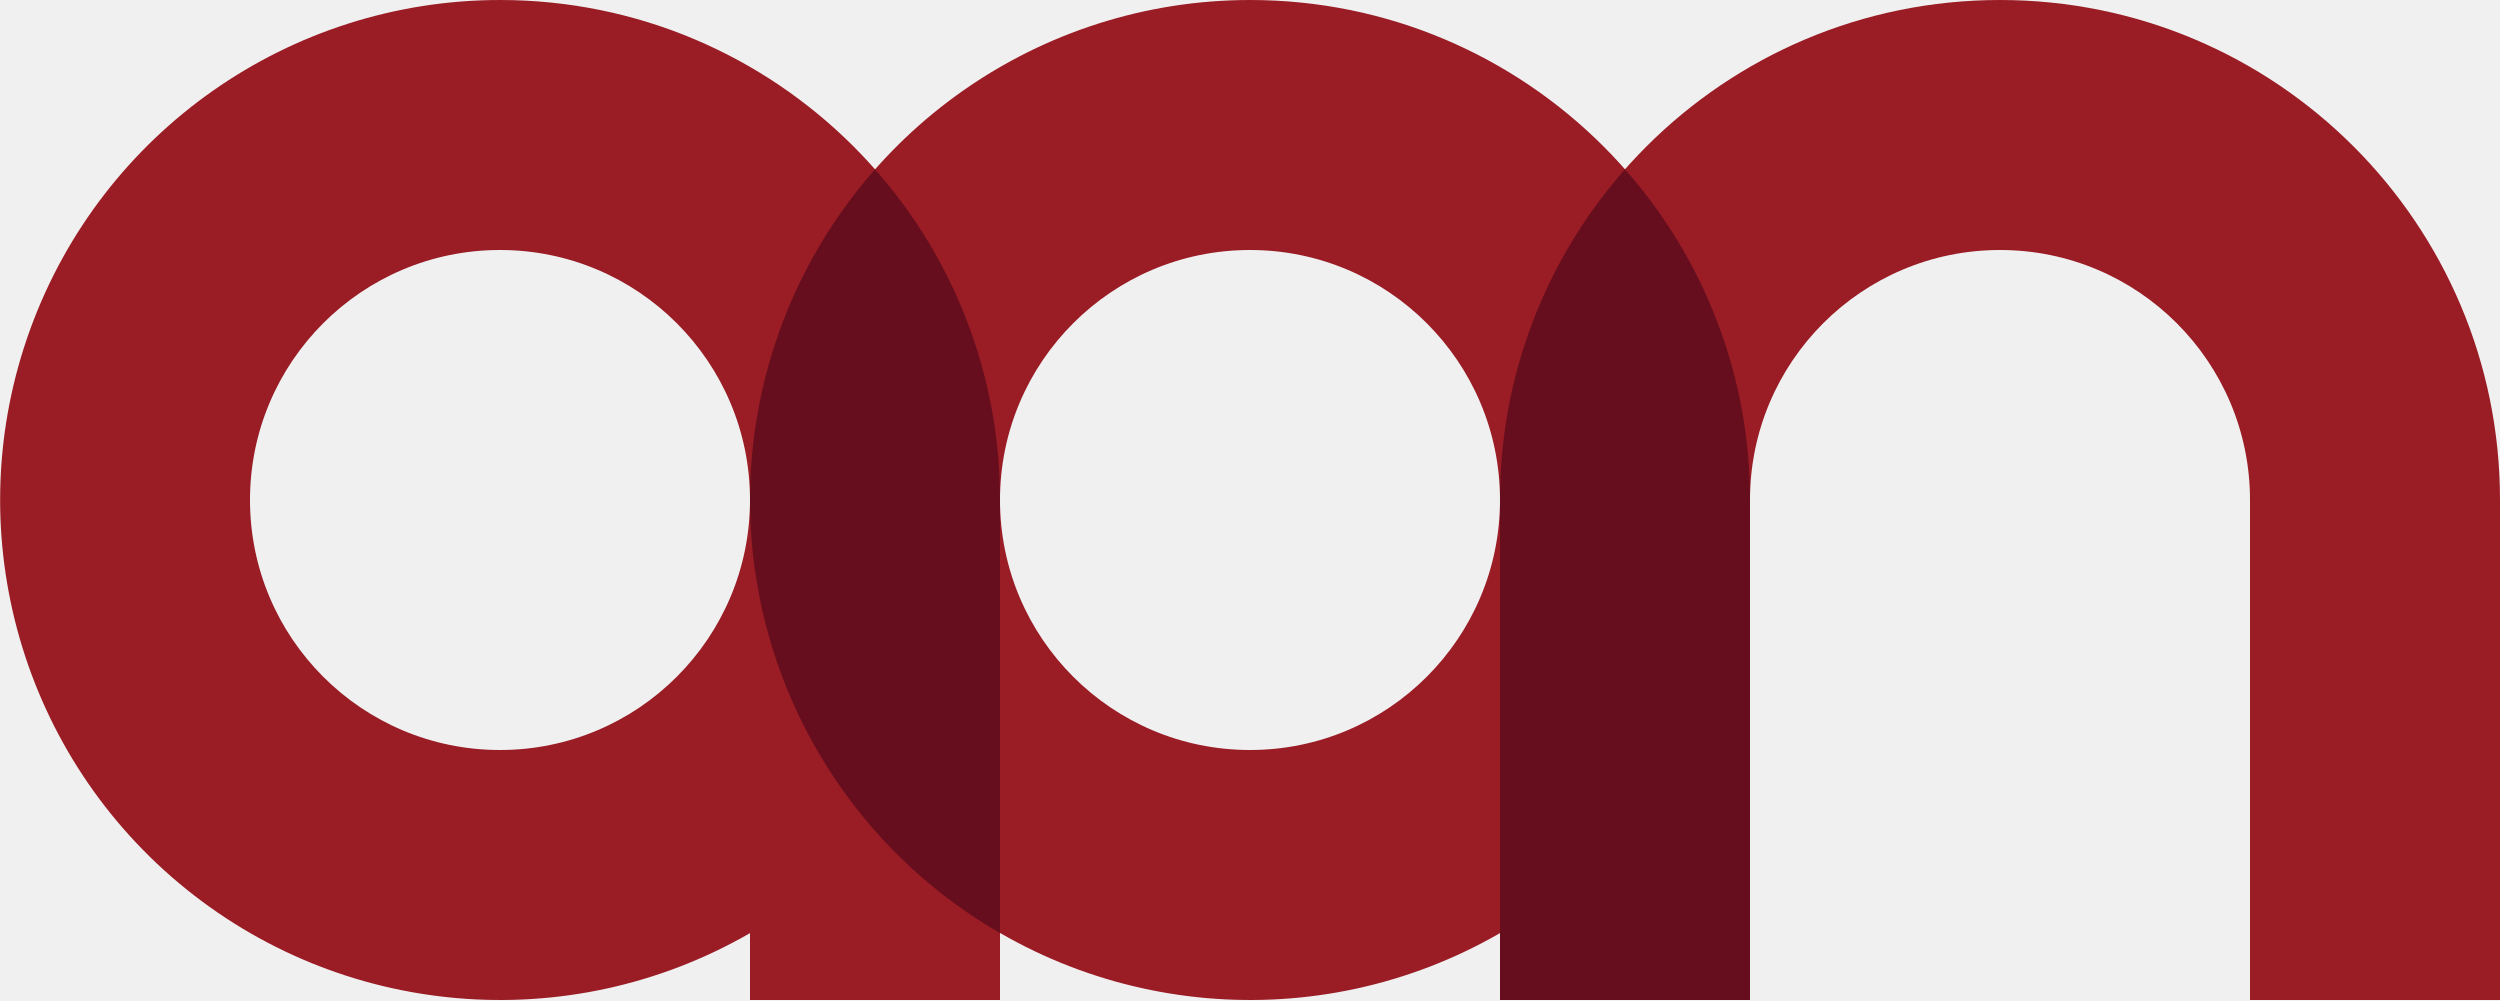
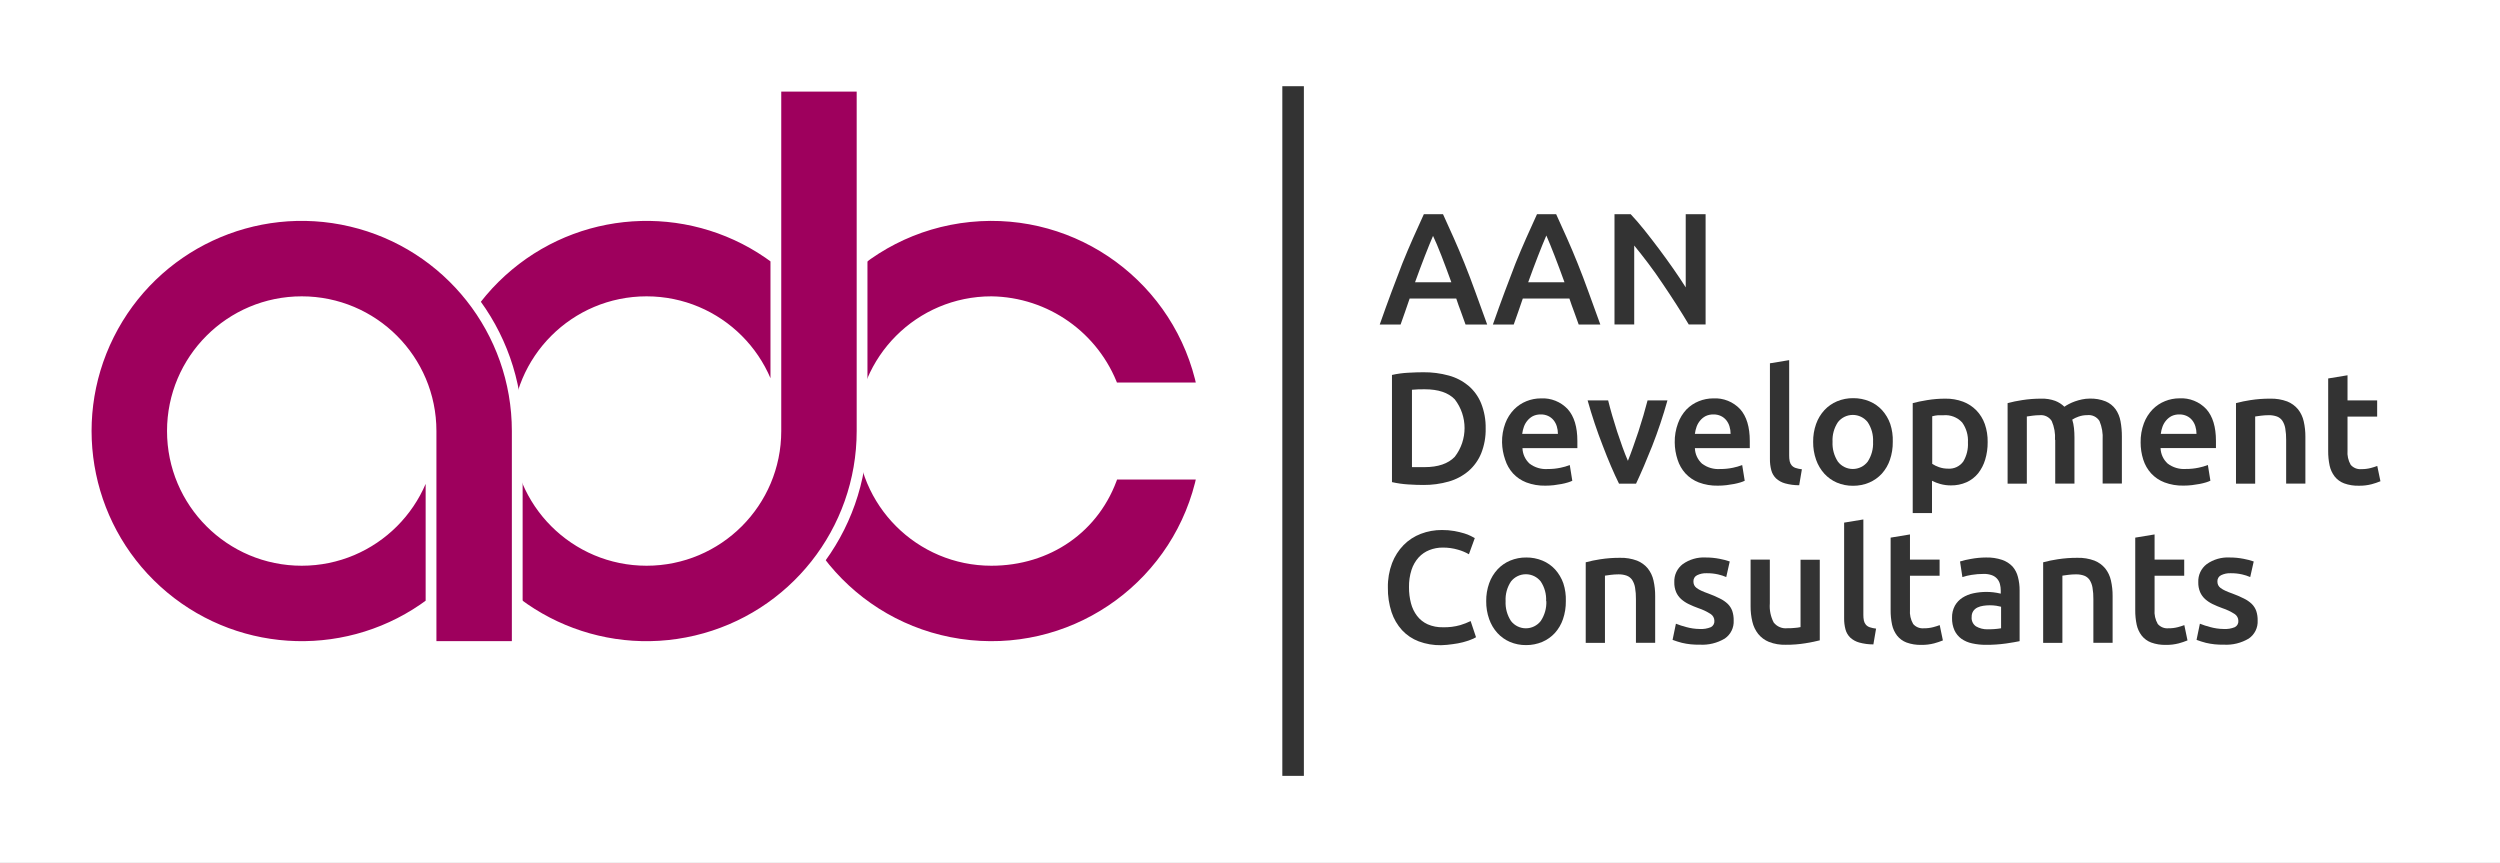
- <svg xmlns="http://www.w3.org/2000/svg" viewBox="0 0 512 204.8">
+ <svg xmlns="http://www.w3.org/2000/svg" viewBox="0 0 464 160">
  <defs>
-     <style>.a{fill:#9a1c25;}.b{fill:#660e1d;}</style>
+     <style>.a{fill:#fff;}.b{fill:#9e005d;stroke:#fff;stroke-width:2px;}.b,.c{stroke-miterlimit:10;}.c,.d{fill:#333;}.c{stroke:#333;stroke-width:4px;}</style>
  </defs>
-   <path class="a" d="M256,0a102.4,102.4,0,1,0,51.2,191.1v13.7h51.2V102.4A102.4,102.4,0,0,0,256,0Zm0,153.6a51.2,51.2,0,1,1,51.2-51.2A51.2,51.2,0,0,1,256,153.6Z" />
-   <path class="a" d="M102.4,0a102.4,102.4,0,1,0,51.2,191.1v13.7h51.2V102.4A102.4,102.4,0,0,0,102.4,0Zm0,153.6a51.2,51.2,0,1,1,51.2-51.2A51.2,51.2,0,0,1,102.4,153.6Z" />
-   <path class="a" d="M409.6,0A102.4,102.4,0,0,0,307.2,102.4V204.8h51.2V102.4a51.2,51.2,0,0,1,102.4,0V204.8H512V102.4A102.4,102.4,0,0,0,409.6,0Z" />
-   <path class="b" d="M307.2,102.4V204.8h51.2V102.4a102,102,0,0,0-25.6-67.72A102,102,0,0,0,307.2,102.4Z" />
-   <path class="b" d="M204.8,102.4a102,102,0,0,0-25.6-67.72A102.41,102.41,0,0,0,204.8,191.1V102.4Z" />
+   <rect class="a" width="464" height="160" />
+   <path class="b" d="M1294.62,264c-3.3,10-12.19,16-22.62,16a24,24,0,0,1,0-48,24.47,24.47,0,0,1,22.62,16h16.57a40,40,0,1,0,0,16h-16.57Z" transform="translate(-1088 -176)" />
+   <path class="b" d="M1232,256a24,24,0,1,0-24,24,24,24,0,0,0,24-24V192h16v64a40,40,0,1,1-16-32v32Z" transform="translate(-1088 -176)" />
+   <path class="b" d="M1168,256a24,24,0,1,1-24-24,24,24,0,0,1,24,24v40h16V256a40,40,0,1,0-16,32V256Z" transform="translate(-1088 -176)" />
+   <line class="c" x1="240" y1="16" x2="240" y2="144" />
+   <path class="d" d="M1360,236.22q-0.41-1.21-.86-2.39t-0.86-2.42h-8.65q-0.41,1.24-.84,2.44l-0.84,2.38h-3.87q1.15-3.28,2.19-6.06t2-5.26q1-2.48,2-4.73t2-4.43h3.55q1,2.19,2,4.43t2,4.73q1,2.48,2,5.26t2.2,6.06h-4Zm-6-16.51q-0.68,1.57-1.55,3.81t-1.82,4.87h6.74q-0.95-2.63-1.83-4.9T1353.94,219.71Z" transform="translate(-1088 -176)" />
+   <path class="d" d="M1381,236.22q-0.41-1.21-.86-2.39t-0.86-2.42h-8.65q-0.41,1.24-.84,2.44l-0.84,2.38h-3.87q1.15-3.28,2.19-6.06t2-5.26q1-2.48,2-4.73t2-4.43h3.55q1,2.19,2,4.43t2,4.73q1,2.48,2,5.26t2.2,6.06h-4Zm-6-16.51q-0.68,1.57-1.55,3.81t-1.82,4.87h6.74q-0.95-2.63-1.83-4.9T1375,219.71Z" transform="translate(-1088 -176)" />
+   <path class="d" d="M1401.43,236.22q-1-1.68-2.24-3.62t-2.57-3.9q-1.33-2-2.7-3.81t-2.61-3.32v14.65h-3.66V215.75h3q1.18,1.24,2.54,2.94t2.73,3.53q1.37,1.83,2.66,3.68t2.29,3.44V215.75h3.69v20.47h-3.16Z" transform="translate(-1088 -176)" />
+   <path class="d" d="M1363.74,255.52a11.87,11.87,0,0,1-.83,4.62,8.73,8.73,0,0,1-2.35,3.28,9.77,9.77,0,0,1-3.66,1.95,16.66,16.66,0,0,1-4.74.64q-1.24,0-2.81-.1a18.91,18.91,0,0,1-3-.43V245.59a17.81,17.81,0,0,1,3-.41q1.6-.09,2.84-0.09a17.12,17.12,0,0,1,4.7.61,9.68,9.68,0,0,1,3.65,1.89,8.47,8.47,0,0,1,2.35,3.25A12,12,0,0,1,1363.74,255.52Zm-13.65,7.18,0.86,0h1.45q3.75,0,5.6-1.91a8.73,8.73,0,0,0,0-10.68q-1.8-1.86-5.58-1.86a21.79,21.79,0,0,0-2.36.09v14.3Z" transform="translate(-1088 -176)" />
+   <path class="d" d="M1366.78,258.12a9.7,9.7,0,0,1,.61-3.57A7.53,7.53,0,0,1,1369,252a6.68,6.68,0,0,1,2.31-1.54,7.15,7.15,0,0,1,2.66-.52,6.36,6.36,0,0,1,5,2q1.79,2,1.79,5.91c0,0.2,0,.42,0,0.66s0,0.47,0,.66h-10.19a4.07,4.07,0,0,0,1.32,2.88,5,5,0,0,0,3.38,1,11.05,11.05,0,0,0,2.38-.24,9.82,9.82,0,0,0,1.7-.5l0.47,2.92a5.75,5.75,0,0,1-.81.31,11.27,11.27,0,0,1-1.18.29q-0.67.13-1.43,0.22a13.76,13.76,0,0,1-1.57.09,9.49,9.49,0,0,1-3.54-.6,6.59,6.59,0,0,1-2.48-1.68,6.88,6.88,0,0,1-1.45-2.54A10.37,10.37,0,0,1,1366.78,258.12Zm10.37-1.6a4.73,4.73,0,0,0-.21-1.4,3.4,3.4,0,0,0-.61-1.15,2.88,2.88,0,0,0-1-.77,3.09,3.09,0,0,0-1.37-.28,3.2,3.2,0,0,0-1.45.31,3.3,3.3,0,0,0-1,.81,3.74,3.74,0,0,0-.67,1.15,6.37,6.37,0,0,0-.32,1.33h6.65Z" transform="translate(-1088 -176)" />
+   <path class="d" d="M1388.49,265.77q-1.48-3-3-7a88.54,88.54,0,0,1-2.83-8.46h3.81q0.32,1.3.75,2.79t0.92,3q0.49,1.49,1,2.9t1,2.53q0.45-1.12.95-2.53t1-2.9q0.49-1.49.93-3t0.77-2.79h3.69a87.87,87.87,0,0,1-2.83,8.46q-1.56,3.94-3,7h-3.06Z" transform="translate(-1088 -176)" />
+   <path class="d" d="M1398.83,258.12a9.7,9.7,0,0,1,.61-3.57A7.53,7.53,0,0,1,1401,252a6.68,6.68,0,0,1,2.31-1.54,7.15,7.15,0,0,1,2.66-.52,6.36,6.36,0,0,1,5,2q1.79,2,1.79,5.91c0,0.2,0,.42,0,0.66s0,0.47,0,.66h-10.19a4.07,4.07,0,0,0,1.32,2.88,5,5,0,0,0,3.38,1,11.05,11.05,0,0,0,2.38-.24,9.82,9.82,0,0,0,1.7-.5l0.47,2.92a5.75,5.75,0,0,1-.81.31,11.27,11.27,0,0,1-1.18.29q-0.67.13-1.43,0.22a13.76,13.76,0,0,1-1.57.09,9.49,9.49,0,0,1-3.54-.6,6.59,6.59,0,0,1-2.48-1.68,6.88,6.88,0,0,1-1.45-2.54A10.37,10.37,0,0,1,1398.83,258.12Zm10.37-1.6a4.73,4.73,0,0,0-.21-1.4,3.4,3.4,0,0,0-.61-1.15,2.88,2.88,0,0,0-1-.77,3.09,3.09,0,0,0-1.37-.28,3.2,3.2,0,0,0-1.45.31,3.3,3.3,0,0,0-1,.81,3.74,3.74,0,0,0-.67,1.15,6.37,6.37,0,0,0-.32,1.33h6.65Z" transform="translate(-1088 -176)" />
+   <path class="d" d="M1421.93,266.06a9.73,9.73,0,0,1-2.64-.35,4.05,4.05,0,0,1-1.67-.93,3.31,3.31,0,0,1-.87-1.51,7.62,7.62,0,0,1-.25-2.05V243.43l3.57-.59v17.7a5,5,0,0,0,.1,1.09,1.75,1.75,0,0,0,.37.75,1.66,1.66,0,0,0,.72.47,5.59,5.59,0,0,0,1.17.25Z" transform="translate(-1088 -176)" />
+   <path class="d" d="M1439.3,258a9.94,9.94,0,0,1-.53,3.34,7.38,7.38,0,0,1-1.5,2.57,6.79,6.79,0,0,1-2.35,1.66,7.6,7.6,0,0,1-3,.59,7.48,7.48,0,0,1-3-.59,6.8,6.8,0,0,1-2.33-1.66,7.6,7.6,0,0,1-1.52-2.57,9.7,9.7,0,0,1-.55-3.34,9.58,9.58,0,0,1,.55-3.32,7.51,7.51,0,0,1,1.54-2.56,6.8,6.8,0,0,1,2.35-1.64,7.57,7.57,0,0,1,3-.58,7.68,7.68,0,0,1,3,.58,6.62,6.62,0,0,1,2.35,1.64,7.6,7.6,0,0,1,1.52,2.56A9.58,9.58,0,0,1,1439.3,258Zm-3.66,0a6,6,0,0,0-1-3.65,3.51,3.51,0,0,0-5.52,0,6,6,0,0,0-1,3.65,6.16,6.16,0,0,0,1,3.69,3.49,3.49,0,0,0,5.52,0A6.16,6.16,0,0,0,1435.64,258Z" transform="translate(-1088 -176)" />
+   <path class="d" d="M1456.91,258.06a10.93,10.93,0,0,1-.46,3.25,7.61,7.61,0,0,1-1.31,2.54,5.87,5.87,0,0,1-2.14,1.65,6.91,6.91,0,0,1-2.91.59,7.15,7.15,0,0,1-2-.27,7.51,7.51,0,0,1-1.51-.59v6H1443V250.82q1.09-.3,2.69-0.56a20.43,20.43,0,0,1,3.37-.27,9,9,0,0,1,3.28.56,6.84,6.84,0,0,1,2.47,1.61,7.06,7.06,0,0,1,1.57,2.54A9.67,9.67,0,0,1,1456.91,258.06Zm-3.66.06a5.76,5.76,0,0,0-1.08-3.72,4.22,4.22,0,0,0-3.47-1.33c-0.34,0-.69,0-1,0a5.77,5.77,0,0,0-1.08.19v8.83a5.51,5.51,0,0,0,1.25.61,4.91,4.91,0,0,0,1.67.28,3.2,3.2,0,0,0,2.85-1.33A6.28,6.28,0,0,0,1453.25,258.12Z" transform="translate(-1088 -176)" />
+   <path class="d" d="M1469.41,257.64a7.53,7.53,0,0,0-.61-3.5,2.36,2.36,0,0,0-2.26-1.08,10.6,10.6,0,0,0-1.3.09l-1.06.15v12.47h-3.57V250.82a23.72,23.72,0,0,1,2.7-.56,22.33,22.33,0,0,1,3.53-.27,7,7,0,0,1,2.61.41,5.07,5.07,0,0,1,1.7,1.09,6.94,6.94,0,0,1,.83-0.5,8.6,8.6,0,0,1,1.12-.49,10.38,10.38,0,0,1,1.32-.37,6.79,6.79,0,0,1,1.4-.15,7.37,7.37,0,0,1,3,.52,4.36,4.36,0,0,1,1.83,1.45,5.58,5.58,0,0,1,.92,2.24,15.31,15.31,0,0,1,.25,2.88v8.68h-3.57v-8.12a7.69,7.69,0,0,0-.59-3.5,2.36,2.36,0,0,0-2.27-1.08,4.69,4.69,0,0,0-1.63.28,5.31,5.31,0,0,0-1.15.55,8.05,8.05,0,0,1,.32,1.57,16.41,16.41,0,0,1,.09,1.77v8.54h-3.57v-8.12Z" transform="translate(-1088 -176)" />
+   <path class="d" d="M1485.3,258.12a9.7,9.7,0,0,1,.61-3.57,7.53,7.53,0,0,1,1.61-2.56,6.68,6.68,0,0,1,2.31-1.54,7.15,7.15,0,0,1,2.66-.52,6.36,6.36,0,0,1,5,2q1.79,2,1.79,5.91c0,0.2,0,.42,0,0.66s0,0.47,0,.66H1489a4.07,4.07,0,0,0,1.32,2.88,5,5,0,0,0,3.38,1,11.05,11.05,0,0,0,2.38-.24,9.82,9.82,0,0,0,1.7-.5l0.47,2.92a5.75,5.75,0,0,1-.81.31,11.27,11.27,0,0,1-1.18.29q-0.67.13-1.43,0.22a13.76,13.76,0,0,1-1.57.09,9.49,9.49,0,0,1-3.54-.6,6.59,6.59,0,0,1-2.48-1.68,6.88,6.88,0,0,1-1.45-2.54A10.37,10.37,0,0,1,1485.3,258.12Zm10.37-1.6a4.73,4.73,0,0,0-.21-1.4,3.4,3.4,0,0,0-.61-1.15,2.88,2.88,0,0,0-1-.77,3.09,3.09,0,0,0-1.37-.28,3.2,3.2,0,0,0-1.45.31,3.3,3.3,0,0,0-1,.81,3.74,3.74,0,0,0-.67,1.15,6.37,6.37,0,0,0-.32,1.33h6.65Z" transform="translate(-1088 -176)" />
+   <path class="d" d="M1503,250.82a23.89,23.89,0,0,1,2.69-.56,23.11,23.11,0,0,1,3.66-.27,8.44,8.44,0,0,1,3.16.52,5,5,0,0,1,2,1.45,5.53,5.53,0,0,1,1.06,2.24,12.55,12.55,0,0,1,.31,2.88v8.68h-3.57v-8.12a11.77,11.77,0,0,0-.16-2.11,3.76,3.76,0,0,0-.53-1.42,2.12,2.12,0,0,0-1-.8,4.25,4.25,0,0,0-1.55-.25,11.92,11.92,0,0,0-1.42.09l-1.09.15v12.47H1503V250.82Z" transform="translate(-1088 -176)" />
+   <path class="d" d="M1520.13,246.24l3.57-.59v4.67h5.5v3h-5.5v6.29a4.56,4.56,0,0,0,.59,2.66,2.34,2.34,0,0,0,2,.8,6.51,6.51,0,0,0,1.73-.21,11.28,11.28,0,0,0,1.2-.38l0.59,2.84a13.46,13.46,0,0,1-1.63.55,8.82,8.82,0,0,1-2.36.28,7.47,7.47,0,0,1-2.76-.44,4.06,4.06,0,0,1-1.76-1.29,5.11,5.11,0,0,1-.92-2,12.61,12.61,0,0,1-.27-2.73V246.24Z" transform="translate(-1088 -176)" />
+   <path class="d" d="M1355.46,295.75a11.4,11.4,0,0,1-4.14-.71,8.17,8.17,0,0,1-3.1-2.08,9.31,9.31,0,0,1-1.95-3.35,14,14,0,0,1-.68-4.55,12.31,12.31,0,0,1,.78-4.55,9.85,9.85,0,0,1,2.14-3.35,9,9,0,0,1,3.19-2.08,10.8,10.8,0,0,1,3.93-.71,12.75,12.75,0,0,1,2.31.19,16.55,16.55,0,0,1,1.8.43,7.43,7.43,0,0,1,1.27.5l0.71,0.38-1.09,3a8.72,8.72,0,0,0-2-.84,9.78,9.78,0,0,0-2.85-.4,6.66,6.66,0,0,0-2.48.46,5.37,5.37,0,0,0-2,1.37,6.38,6.38,0,0,0-1.32,2.3,10,10,0,0,0-.47,3.22,11.4,11.4,0,0,0,.37,3,6.59,6.59,0,0,0,1.14,2.35,5.16,5.16,0,0,0,1.95,1.54,6.7,6.7,0,0,0,2.84.55,10.72,10.72,0,0,0,3.22-.4,12.94,12.94,0,0,0,1.92-.75l1,3a5.19,5.19,0,0,1-1,.47,13.49,13.49,0,0,1-1.43.46,14.23,14.23,0,0,1-1.86.35A17.34,17.34,0,0,1,1355.46,295.75Z" transform="translate(-1088 -176)" />
+   <path class="d" d="M1378.62,287.57a9.94,9.94,0,0,1-.53,3.34,7.38,7.38,0,0,1-1.5,2.57,6.79,6.79,0,0,1-2.35,1.66,7.6,7.6,0,0,1-3,.59,7.48,7.48,0,0,1-3-.59,6.8,6.8,0,0,1-2.33-1.66,7.6,7.6,0,0,1-1.52-2.57,9.7,9.7,0,0,1-.55-3.34,9.58,9.58,0,0,1,.55-3.32,7.51,7.51,0,0,1,1.54-2.56,6.8,6.8,0,0,1,2.35-1.64,7.57,7.57,0,0,1,3-.58,7.68,7.68,0,0,1,3,.58,6.62,6.62,0,0,1,2.35,1.64,7.6,7.6,0,0,1,1.52,2.56A9.58,9.58,0,0,1,1378.62,287.57Zm-3.66,0a6,6,0,0,0-1-3.65,3.51,3.51,0,0,0-5.52,0,6,6,0,0,0-1,3.65,6.16,6.16,0,0,0,1,3.69,3.49,3.49,0,0,0,5.52,0A6.16,6.16,0,0,0,1375,287.57Z" transform="translate(-1088 -176)" />
+   <path class="d" d="M1382.32,280.36a23.89,23.89,0,0,1,2.69-.56,23.11,23.11,0,0,1,3.66-.27,8.44,8.44,0,0,1,3.16.52,5,5,0,0,1,2,1.45,5.53,5.53,0,0,1,1.06,2.24,12.55,12.55,0,0,1,.31,2.88v8.68h-3.57v-8.12a11.77,11.77,0,0,0-.16-2.11,3.76,3.76,0,0,0-.53-1.42,2.12,2.12,0,0,0-1-.8,4.25,4.25,0,0,0-1.55-.25,11.92,11.92,0,0,0-1.42.09l-1.09.15v12.47h-3.57V280.36Z" transform="translate(-1088 -176)" />
+   <path class="d" d="M1403.47,292.74a4.69,4.69,0,0,0,2.07-.34,1.21,1.21,0,0,0,.65-1.17,1.52,1.52,0,0,0-.69-1.27,10.19,10.19,0,0,0-2.29-1.09,18,18,0,0,1-1.79-.75,6.07,6.07,0,0,1-1.4-.93,3.82,3.82,0,0,1-.93-1.29,4.49,4.49,0,0,1-.34-1.85,4,4,0,0,1,1.57-3.35,6.72,6.72,0,0,1,4.26-1.23,13.11,13.11,0,0,1,2.6.25,12.76,12.76,0,0,1,1.86.49l-0.65,2.89a8.74,8.74,0,0,0-1.51-.49,9.1,9.1,0,0,0-2.13-.22,3.71,3.71,0,0,0-1.77.37,1.21,1.21,0,0,0-.68,1.14,1.63,1.63,0,0,0,.13.68,1.46,1.46,0,0,0,.46.55,4.71,4.71,0,0,0,.86.5,13,13,0,0,0,1.3.52,20.09,20.09,0,0,1,2.16.93,5.78,5.78,0,0,1,1.46,1,3.54,3.54,0,0,1,.84,1.31,5.3,5.3,0,0,1,.26,1.77,3.81,3.81,0,0,1-1.64,3.35,8.15,8.15,0,0,1-4.68,1.14,12.83,12.83,0,0,1-3.28-.34,16.72,16.72,0,0,1-1.74-.55l0.62-3a15.73,15.73,0,0,0,1.9.62A9.83,9.83,0,0,0,1403.47,292.74Z" transform="translate(-1088 -176)" />
+   <path class="d" d="M1425.77,294.84q-1,.27-2.69.55a21.76,21.76,0,0,1-3.64.28,8,8,0,0,1-3.12-.53,5,5,0,0,1-2-1.48,5.8,5.8,0,0,1-1.08-2.26,11.88,11.88,0,0,1-.33-2.88v-8.66h3.57V288a6.55,6.55,0,0,0,.72,3.54,2.83,2.83,0,0,0,2.53,1.06c0.43,0,.89,0,1.37-0.06a7,7,0,0,0,1.08-.15v-12.5h3.57v15Z" transform="translate(-1088 -176)" />
+   <path class="d" d="M1435.7,295.6a9.73,9.73,0,0,1-2.64-.35,4.05,4.05,0,0,1-1.67-.93,3.31,3.31,0,0,1-.87-1.51,7.62,7.62,0,0,1-.25-2.05V273l3.57-.59v17.7a5,5,0,0,0,.1,1.09,1.75,1.75,0,0,0,.37.75,1.66,1.66,0,0,0,.72.47,5.59,5.59,0,0,0,1.17.25Z" transform="translate(-1088 -176)" />
+   <path class="d" d="M1438.92,275.78l3.57-.59v4.67h5.5v3h-5.5v6.29a4.56,4.56,0,0,0,.59,2.66,2.34,2.34,0,0,0,2,.8,6.51,6.51,0,0,0,1.73-.21,11.28,11.28,0,0,0,1.2-.38l0.59,2.84a13.46,13.46,0,0,1-1.63.55,8.82,8.82,0,0,1-2.36.28,7.47,7.47,0,0,1-2.76-.44,4.06,4.06,0,0,1-1.76-1.29,5.11,5.11,0,0,1-.92-2,12.61,12.61,0,0,1-.27-2.73V275.78Z" transform="translate(-1088 -176)" />
+   <path class="d" d="M1456.59,279.47a8.73,8.73,0,0,1,3,.44,4.78,4.78,0,0,1,1.94,1.24,4.64,4.64,0,0,1,1,1.94,9.47,9.47,0,0,1,.31,2.5V295q-0.83.18-2.5,0.43a25.54,25.54,0,0,1-3.77.25,11.24,11.24,0,0,1-2.54-.27,5.34,5.34,0,0,1-2-.86,4,4,0,0,1-1.27-1.54,5.33,5.33,0,0,1-.46-2.33,4.49,4.49,0,0,1,.52-2.25,4.24,4.24,0,0,1,1.4-1.49,6.1,6.1,0,0,1,2.05-.83,11.59,11.59,0,0,1,2.44-.25,11,11,0,0,1,1.24.07,11.69,11.69,0,0,1,1.39.25v-0.59a4.62,4.62,0,0,0-.15-1.18,2.36,2.36,0,0,0-1.49-1.65,4.22,4.22,0,0,0-1.52-.24,13.52,13.52,0,0,0-2.27.18,10.07,10.07,0,0,0-1.69.41l-0.44-2.9a14.07,14.07,0,0,1,2-.47A15.55,15.55,0,0,1,1456.59,279.47Zm0.3,13.32a13.36,13.36,0,0,0,2.51-.18v-4a7,7,0,0,0-.86-0.18,8,8,0,0,0-1.24-.09,8.23,8.23,0,0,0-1.19.09,3.73,3.73,0,0,0-1.09.32,2,2,0,0,0-.78.66,1.86,1.86,0,0,0-.3,1.08,1.89,1.89,0,0,0,.8,1.76A4.12,4.12,0,0,0,1456.88,292.8Z" transform="translate(-1088 -176)" />
+   <path class="d" d="M1467.22,280.36a23.89,23.89,0,0,1,2.69-.56,23.11,23.11,0,0,1,3.66-.27,8.44,8.44,0,0,1,3.16.52,5,5,0,0,1,2,1.45,5.53,5.53,0,0,1,1.06,2.24,12.55,12.55,0,0,1,.31,2.88v8.68h-3.57v-8.12a11.77,11.77,0,0,0-.16-2.11,3.76,3.76,0,0,0-.53-1.42,2.12,2.12,0,0,0-1-.8,4.25,4.25,0,0,0-1.55-.25,11.92,11.92,0,0,0-1.42.09l-1.09.15v12.47h-3.57V280.36Z" transform="translate(-1088 -176)" />
+   <path class="d" d="M1484.32,275.78l3.57-.59v4.67h5.5v3h-5.5v6.29a4.56,4.56,0,0,0,.59,2.66,2.34,2.34,0,0,0,2,.8,6.51,6.51,0,0,0,1.73-.21,11.28,11.28,0,0,0,1.2-.38l0.59,2.84a13.46,13.46,0,0,1-1.63.55,8.82,8.82,0,0,1-2.36.28,7.47,7.47,0,0,1-2.76-.44,4.06,4.06,0,0,1-1.76-1.29,5.11,5.11,0,0,1-.92-2,12.61,12.61,0,0,1-.27-2.73V275.78Z" transform="translate(-1088 -176)" />
+   <path class="d" d="M1500.72,292.74a4.69,4.69,0,0,0,2.07-.34,1.21,1.21,0,0,0,.65-1.17,1.52,1.52,0,0,0-.69-1.27,10.19,10.19,0,0,0-2.29-1.09,18,18,0,0,1-1.79-.75,6.07,6.07,0,0,1-1.4-.93,3.82,3.82,0,0,1-.93-1.29,4.49,4.49,0,0,1-.34-1.85,4,4,0,0,1,1.57-3.35,6.72,6.72,0,0,1,4.26-1.23,13.11,13.11,0,0,1,2.6.25,12.76,12.76,0,0,1,1.86.49l-0.65,2.89a8.74,8.74,0,0,0-1.51-.49,9.1,9.1,0,0,0-2.13-.22,3.71,3.71,0,0,0-1.77.37,1.21,1.21,0,0,0-.68,1.14,1.63,1.63,0,0,0,.13.68,1.46,1.46,0,0,0,.46.55,4.71,4.71,0,0,0,.86.5,13,13,0,0,0,1.3.52,20.09,20.09,0,0,1,2.16.93,5.78,5.78,0,0,1,1.46,1,3.54,3.54,0,0,1,.84,1.31,5.3,5.3,0,0,1,.26,1.77,3.81,3.81,0,0,1-1.64,3.35,8.15,8.15,0,0,1-4.68,1.14,12.83,12.83,0,0,1-3.28-.34,16.72,16.72,0,0,1-1.74-.55l0.62-3a15.73,15.73,0,0,0,1.9.62A9.83,9.83,0,0,0,1500.72,292.74Z" transform="translate(-1088 -176)" />
</svg>
